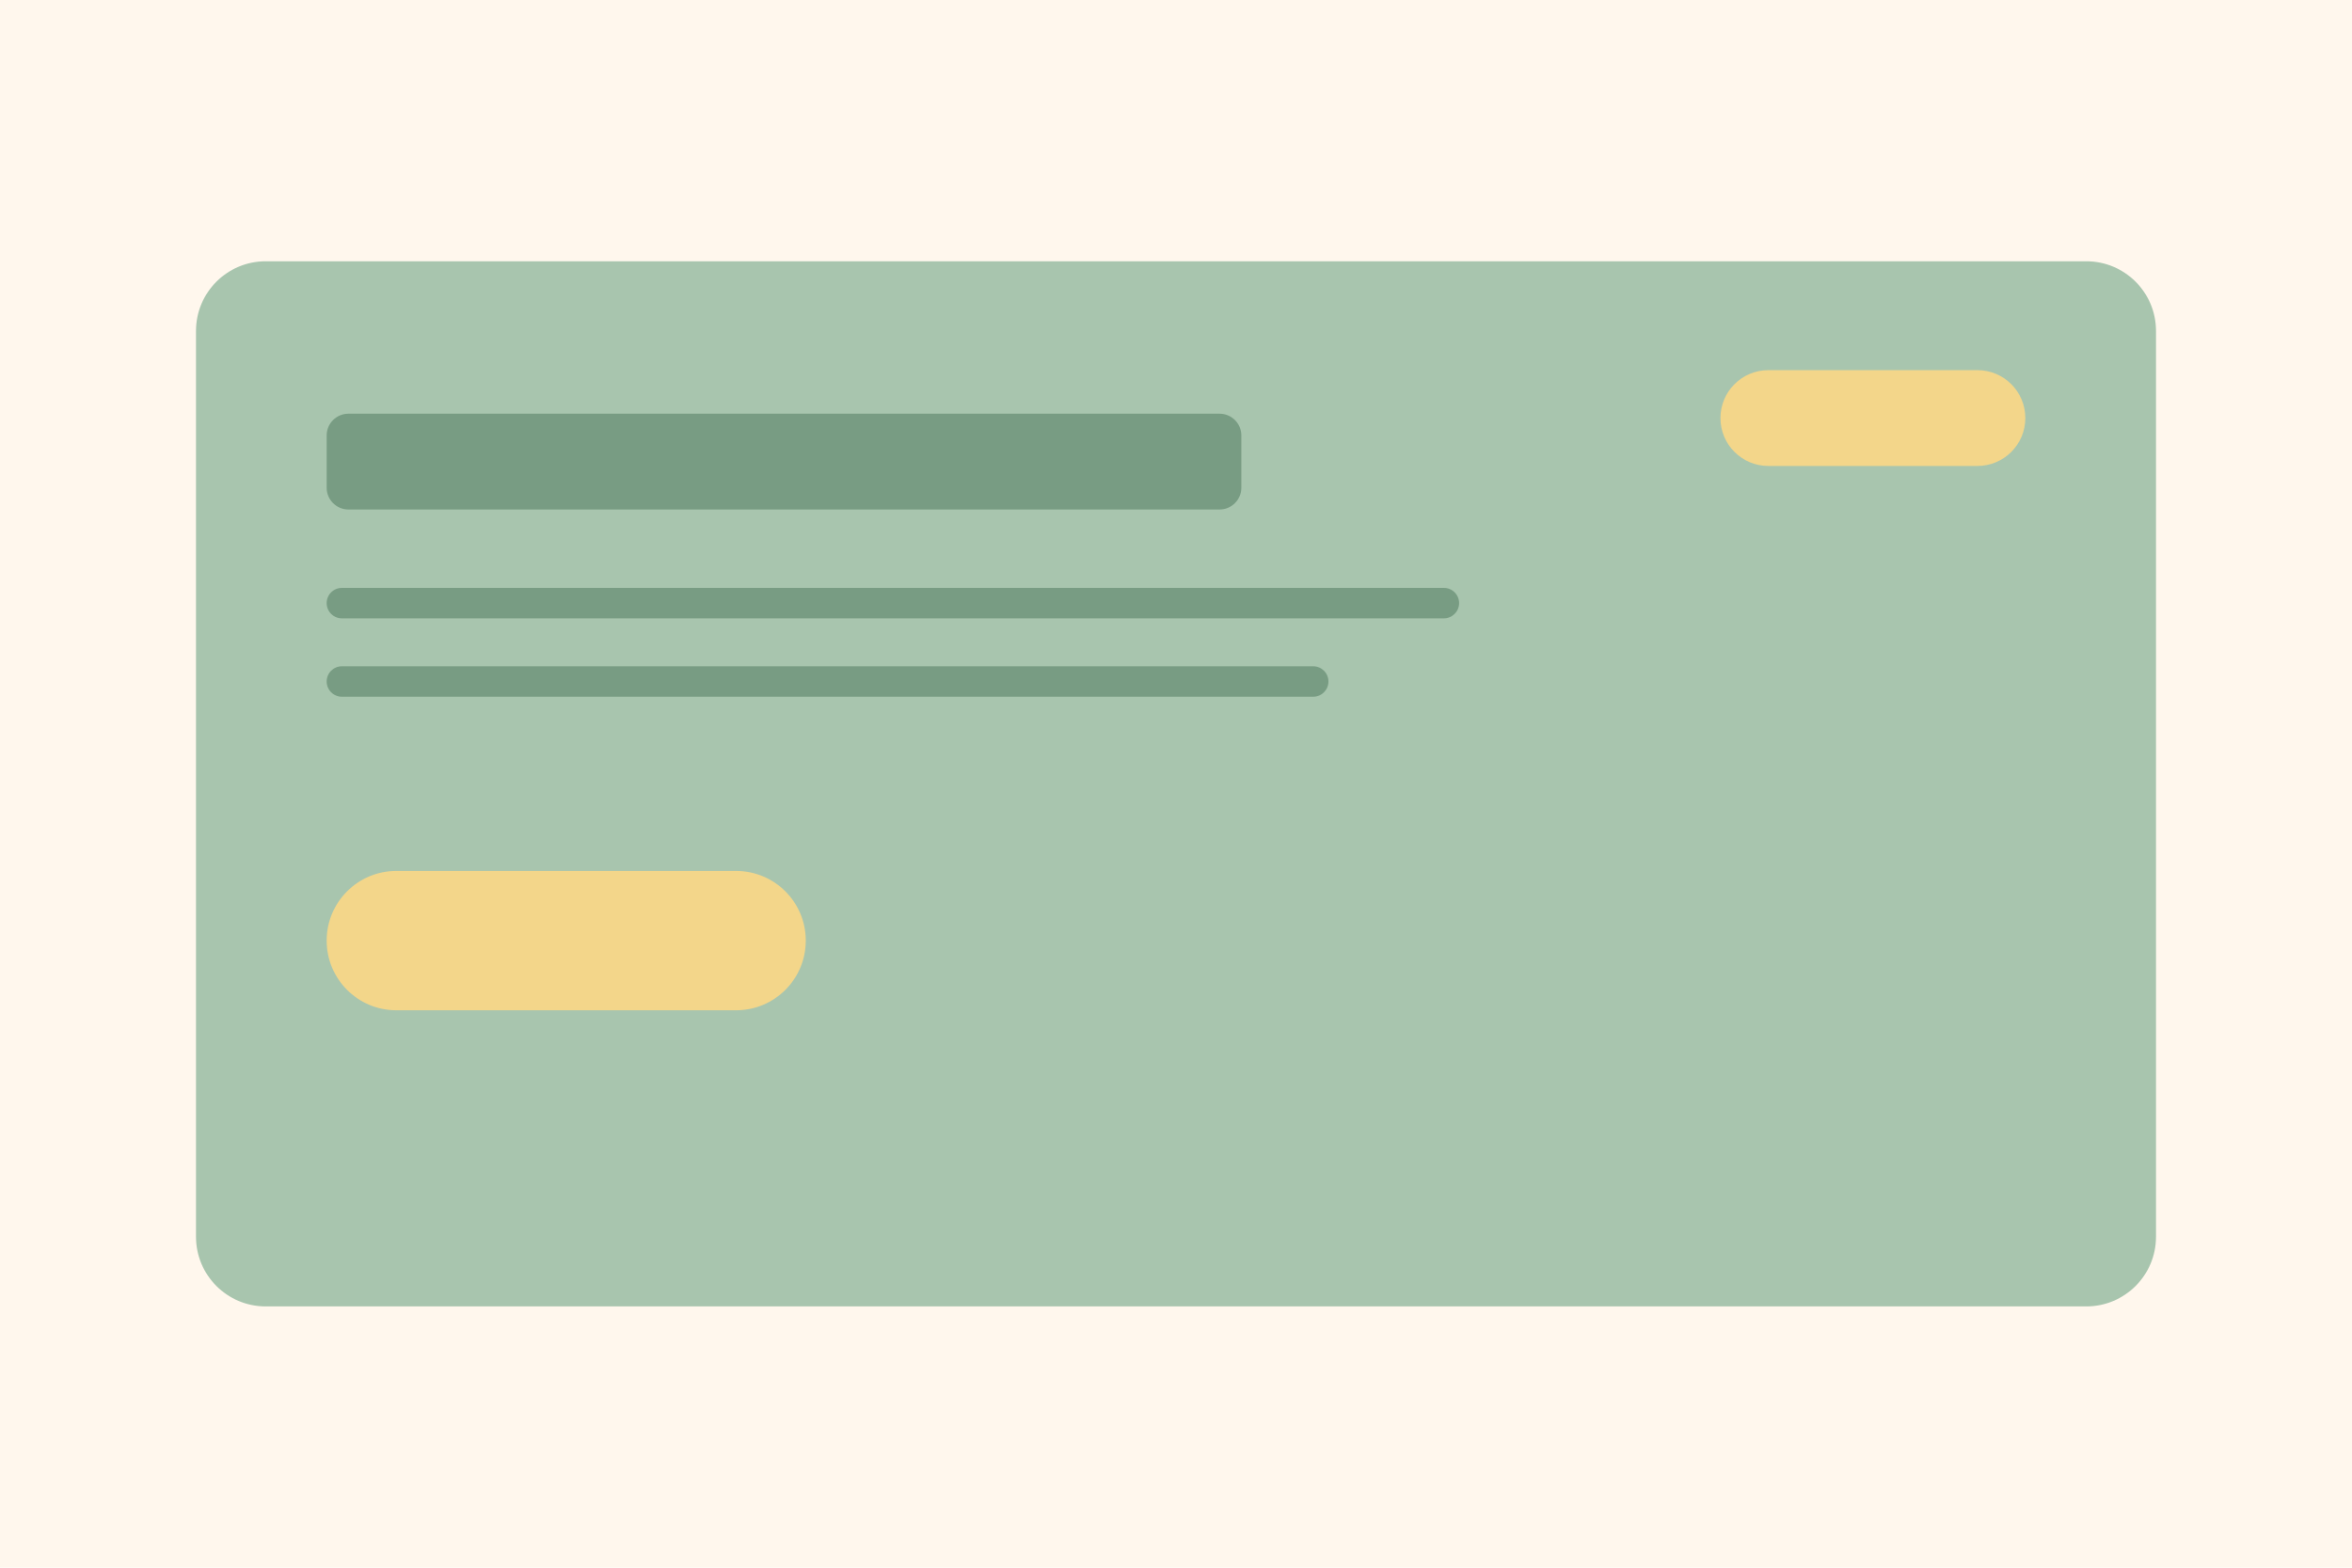
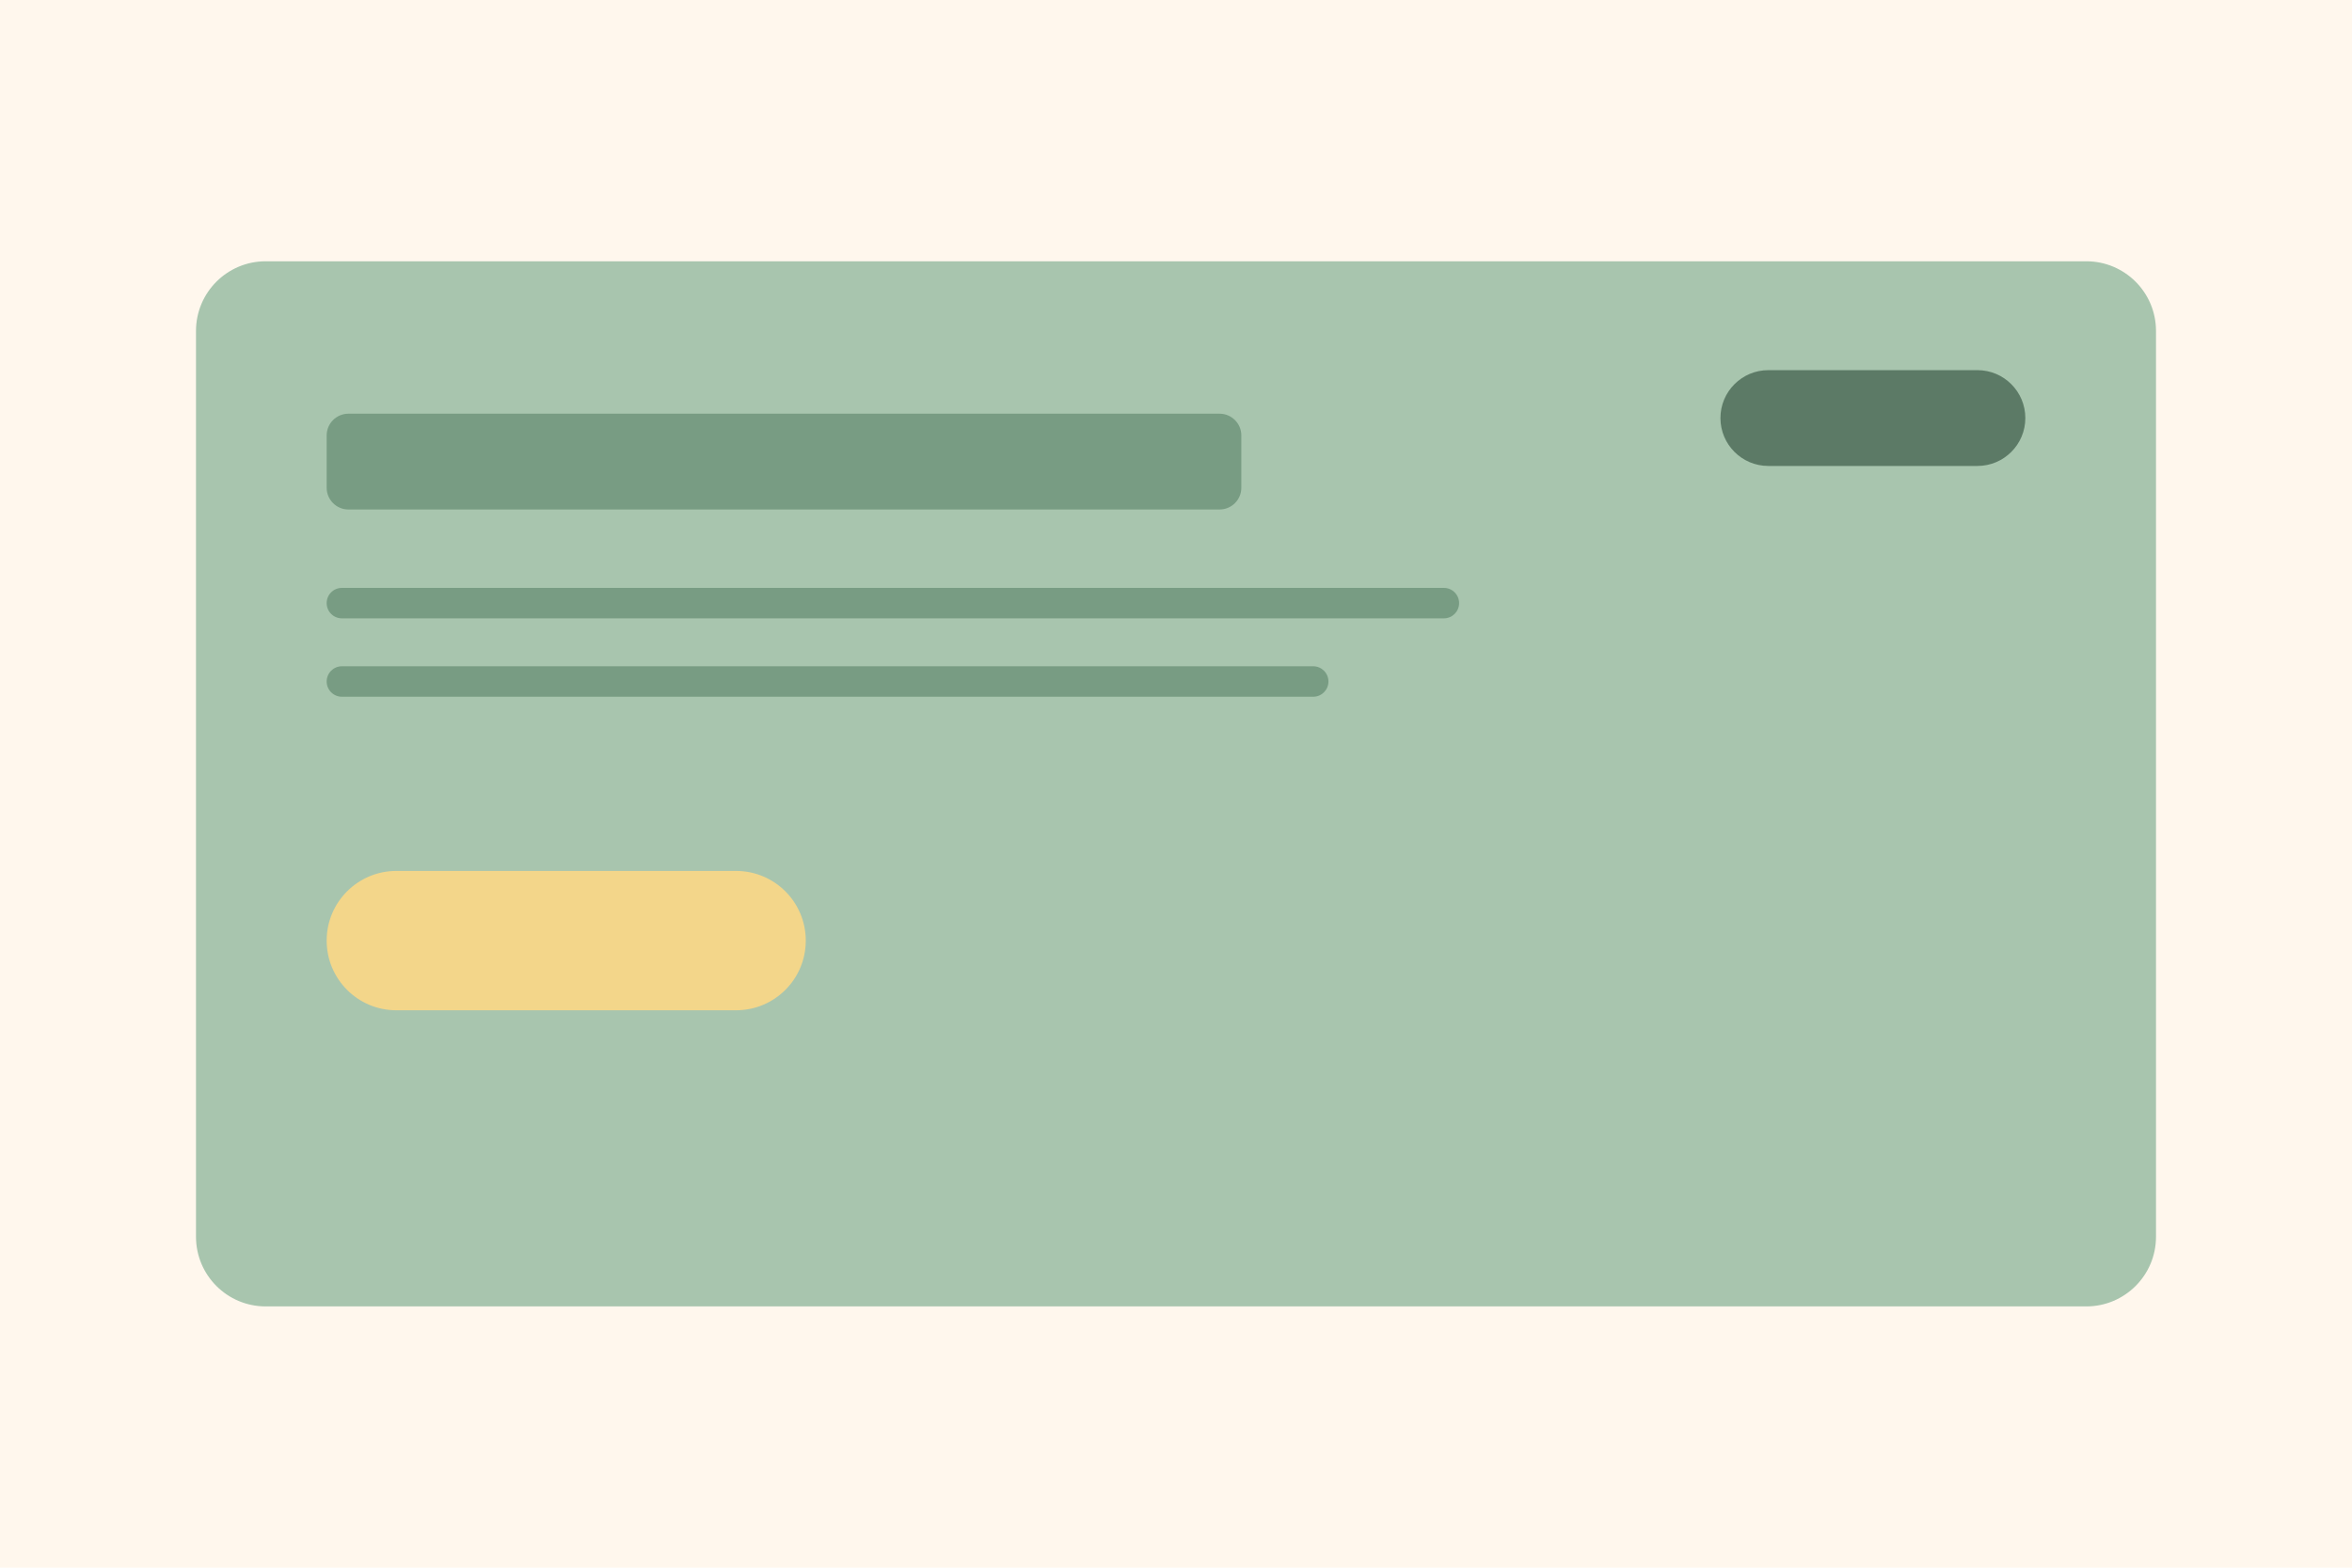
<svg xmlns="http://www.w3.org/2000/svg" viewBox="0 0 1080 720">
  <rect id="preview-base" width="1080" height="720" fill="#FFF7ED" />
  <rect id="preview-support" x="90" y="120" width="900" height="480" rx="32" fill="#A8C5AE" />
  <g id="preview-deep">
    <rect x="150" y="190" width="420" height="44" rx="10" fill="#789C83" />
    <rect x="150" y="270" width="520" height="14" rx="7" fill="#789C83" />
    <rect x="150" y="306" width="460" height="14" rx="7" fill="#789C83" />
  </g>
  <rect id="preview-accent" x="150" y="400" width="220" height="64" rx="32" fill="#F3D68A" />
-   <rect id="preview-extra" x="790" y="170" width="140" height="44" rx="22" fill="#F3D68A" />
+   <rect id="preview-extra" x="790" y="170" width="140" height="44" rx="22" fill="#5C7A66" />
</svg>
